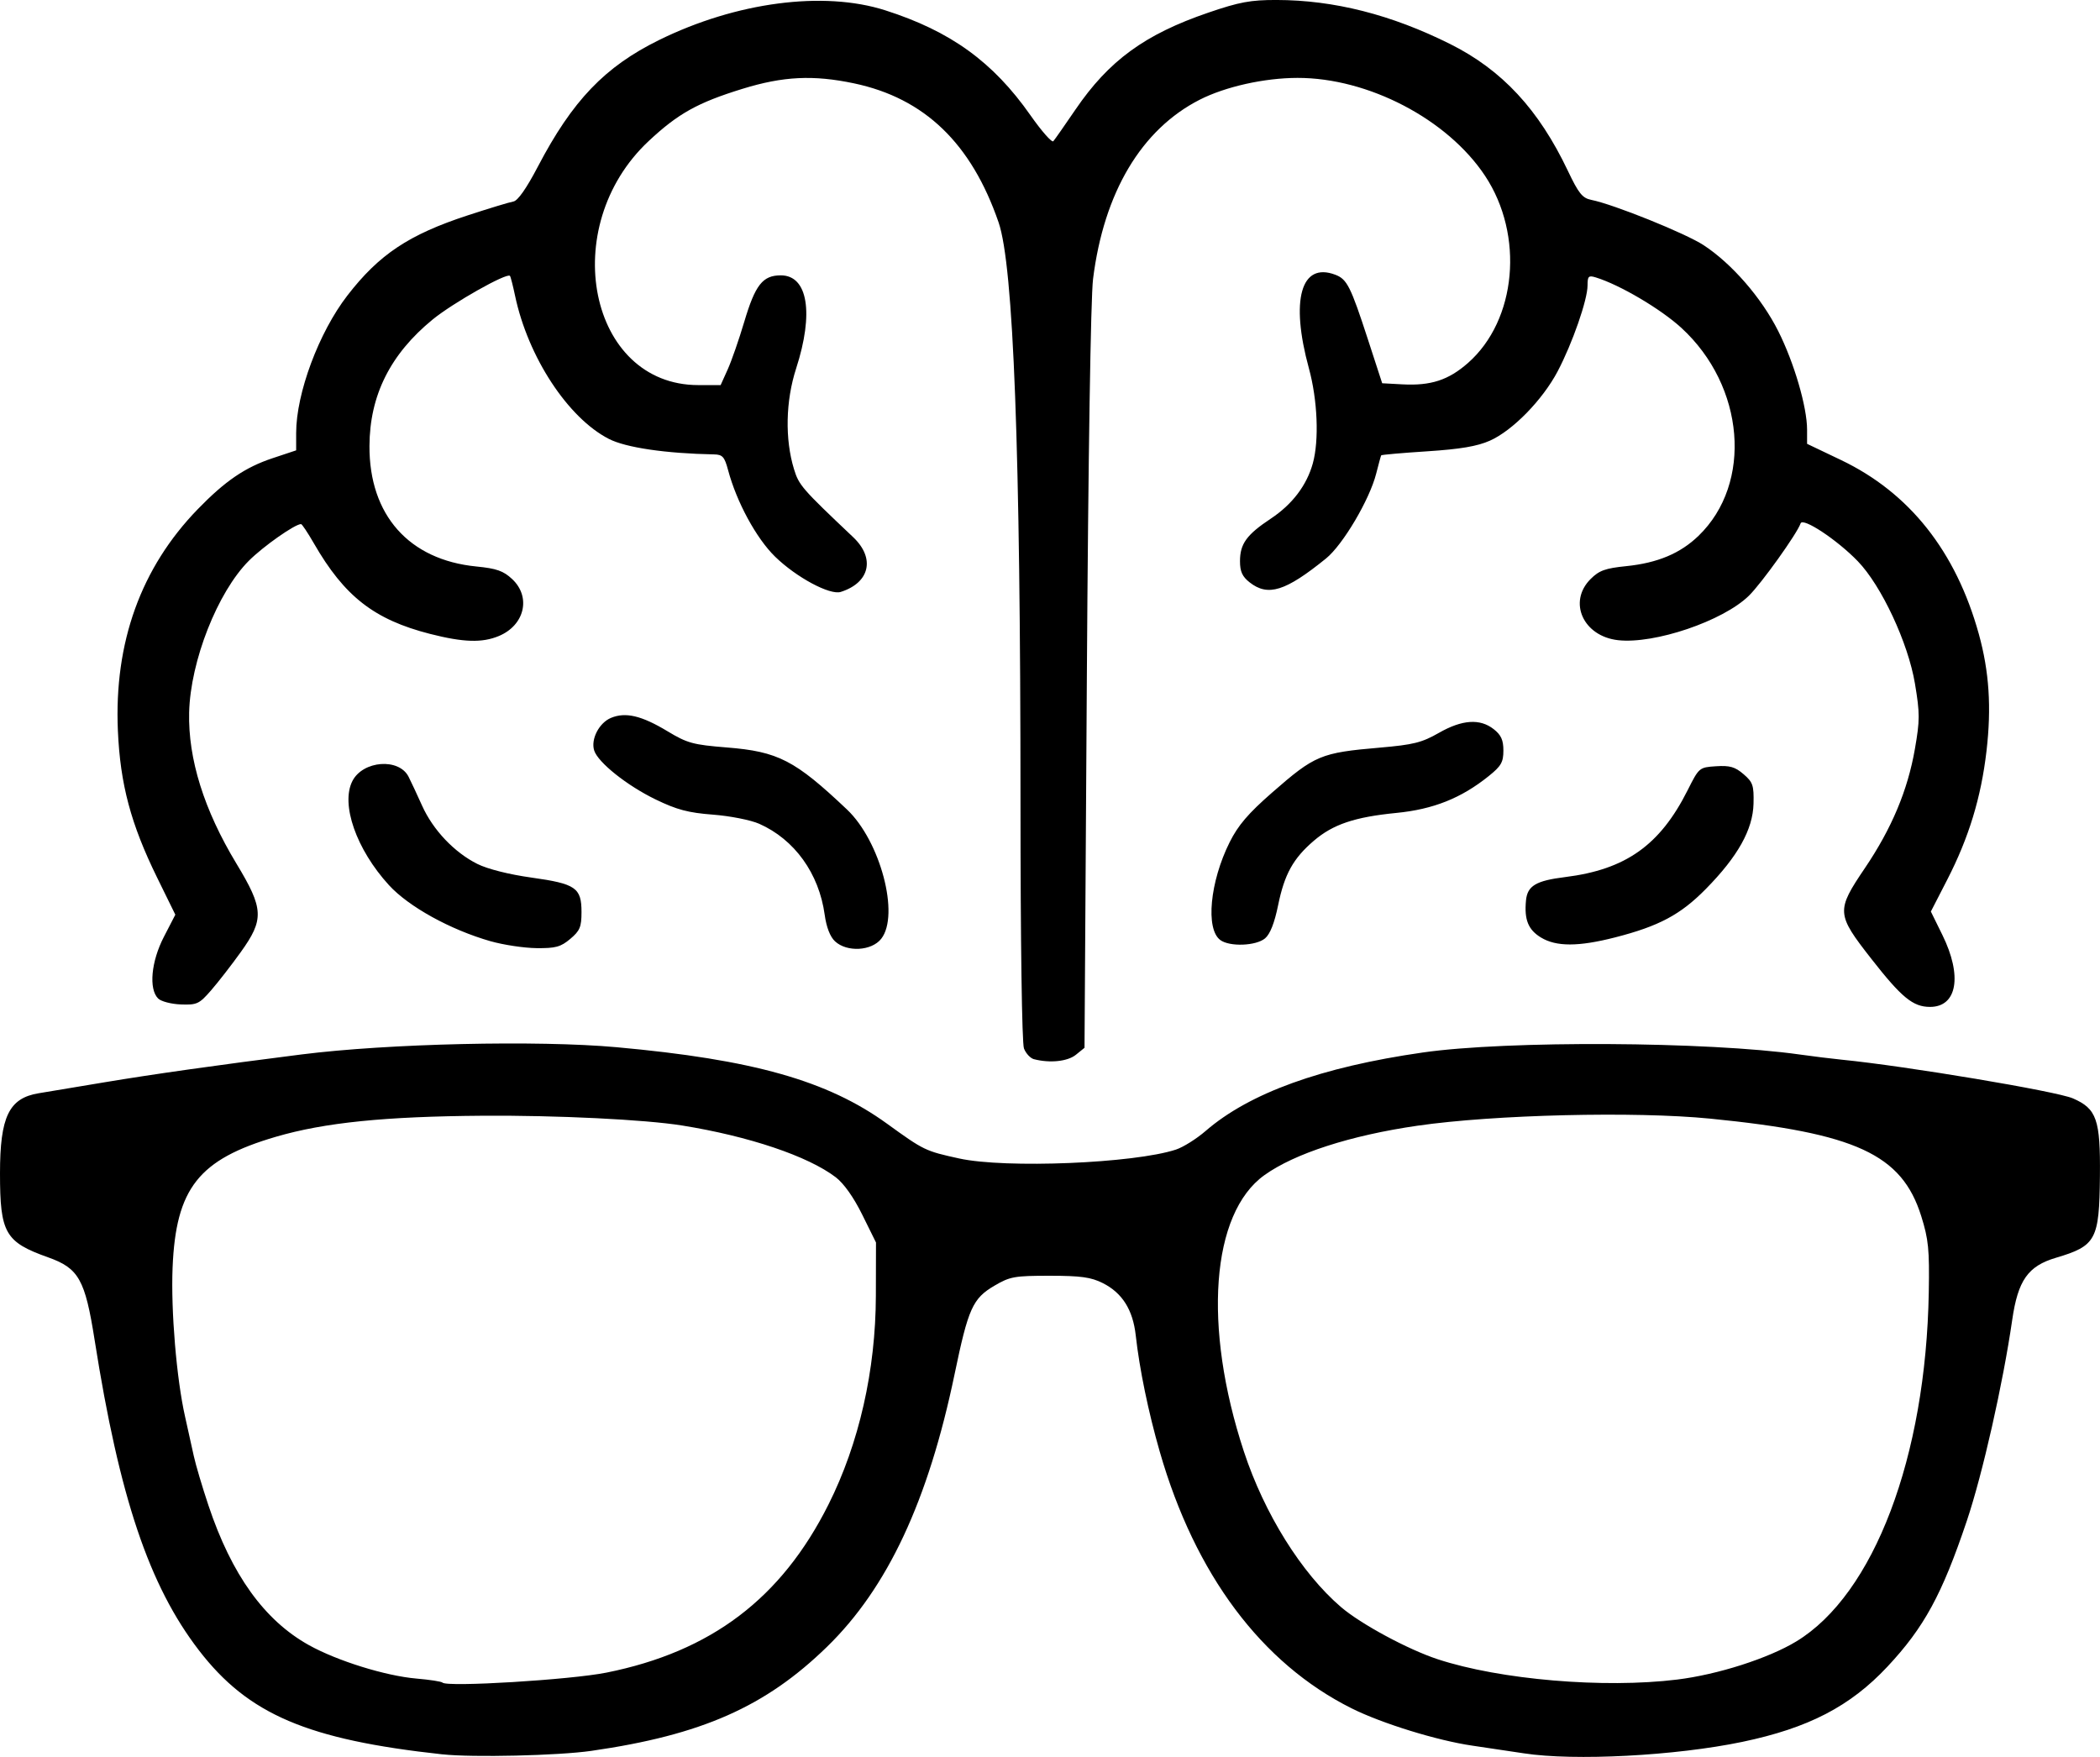
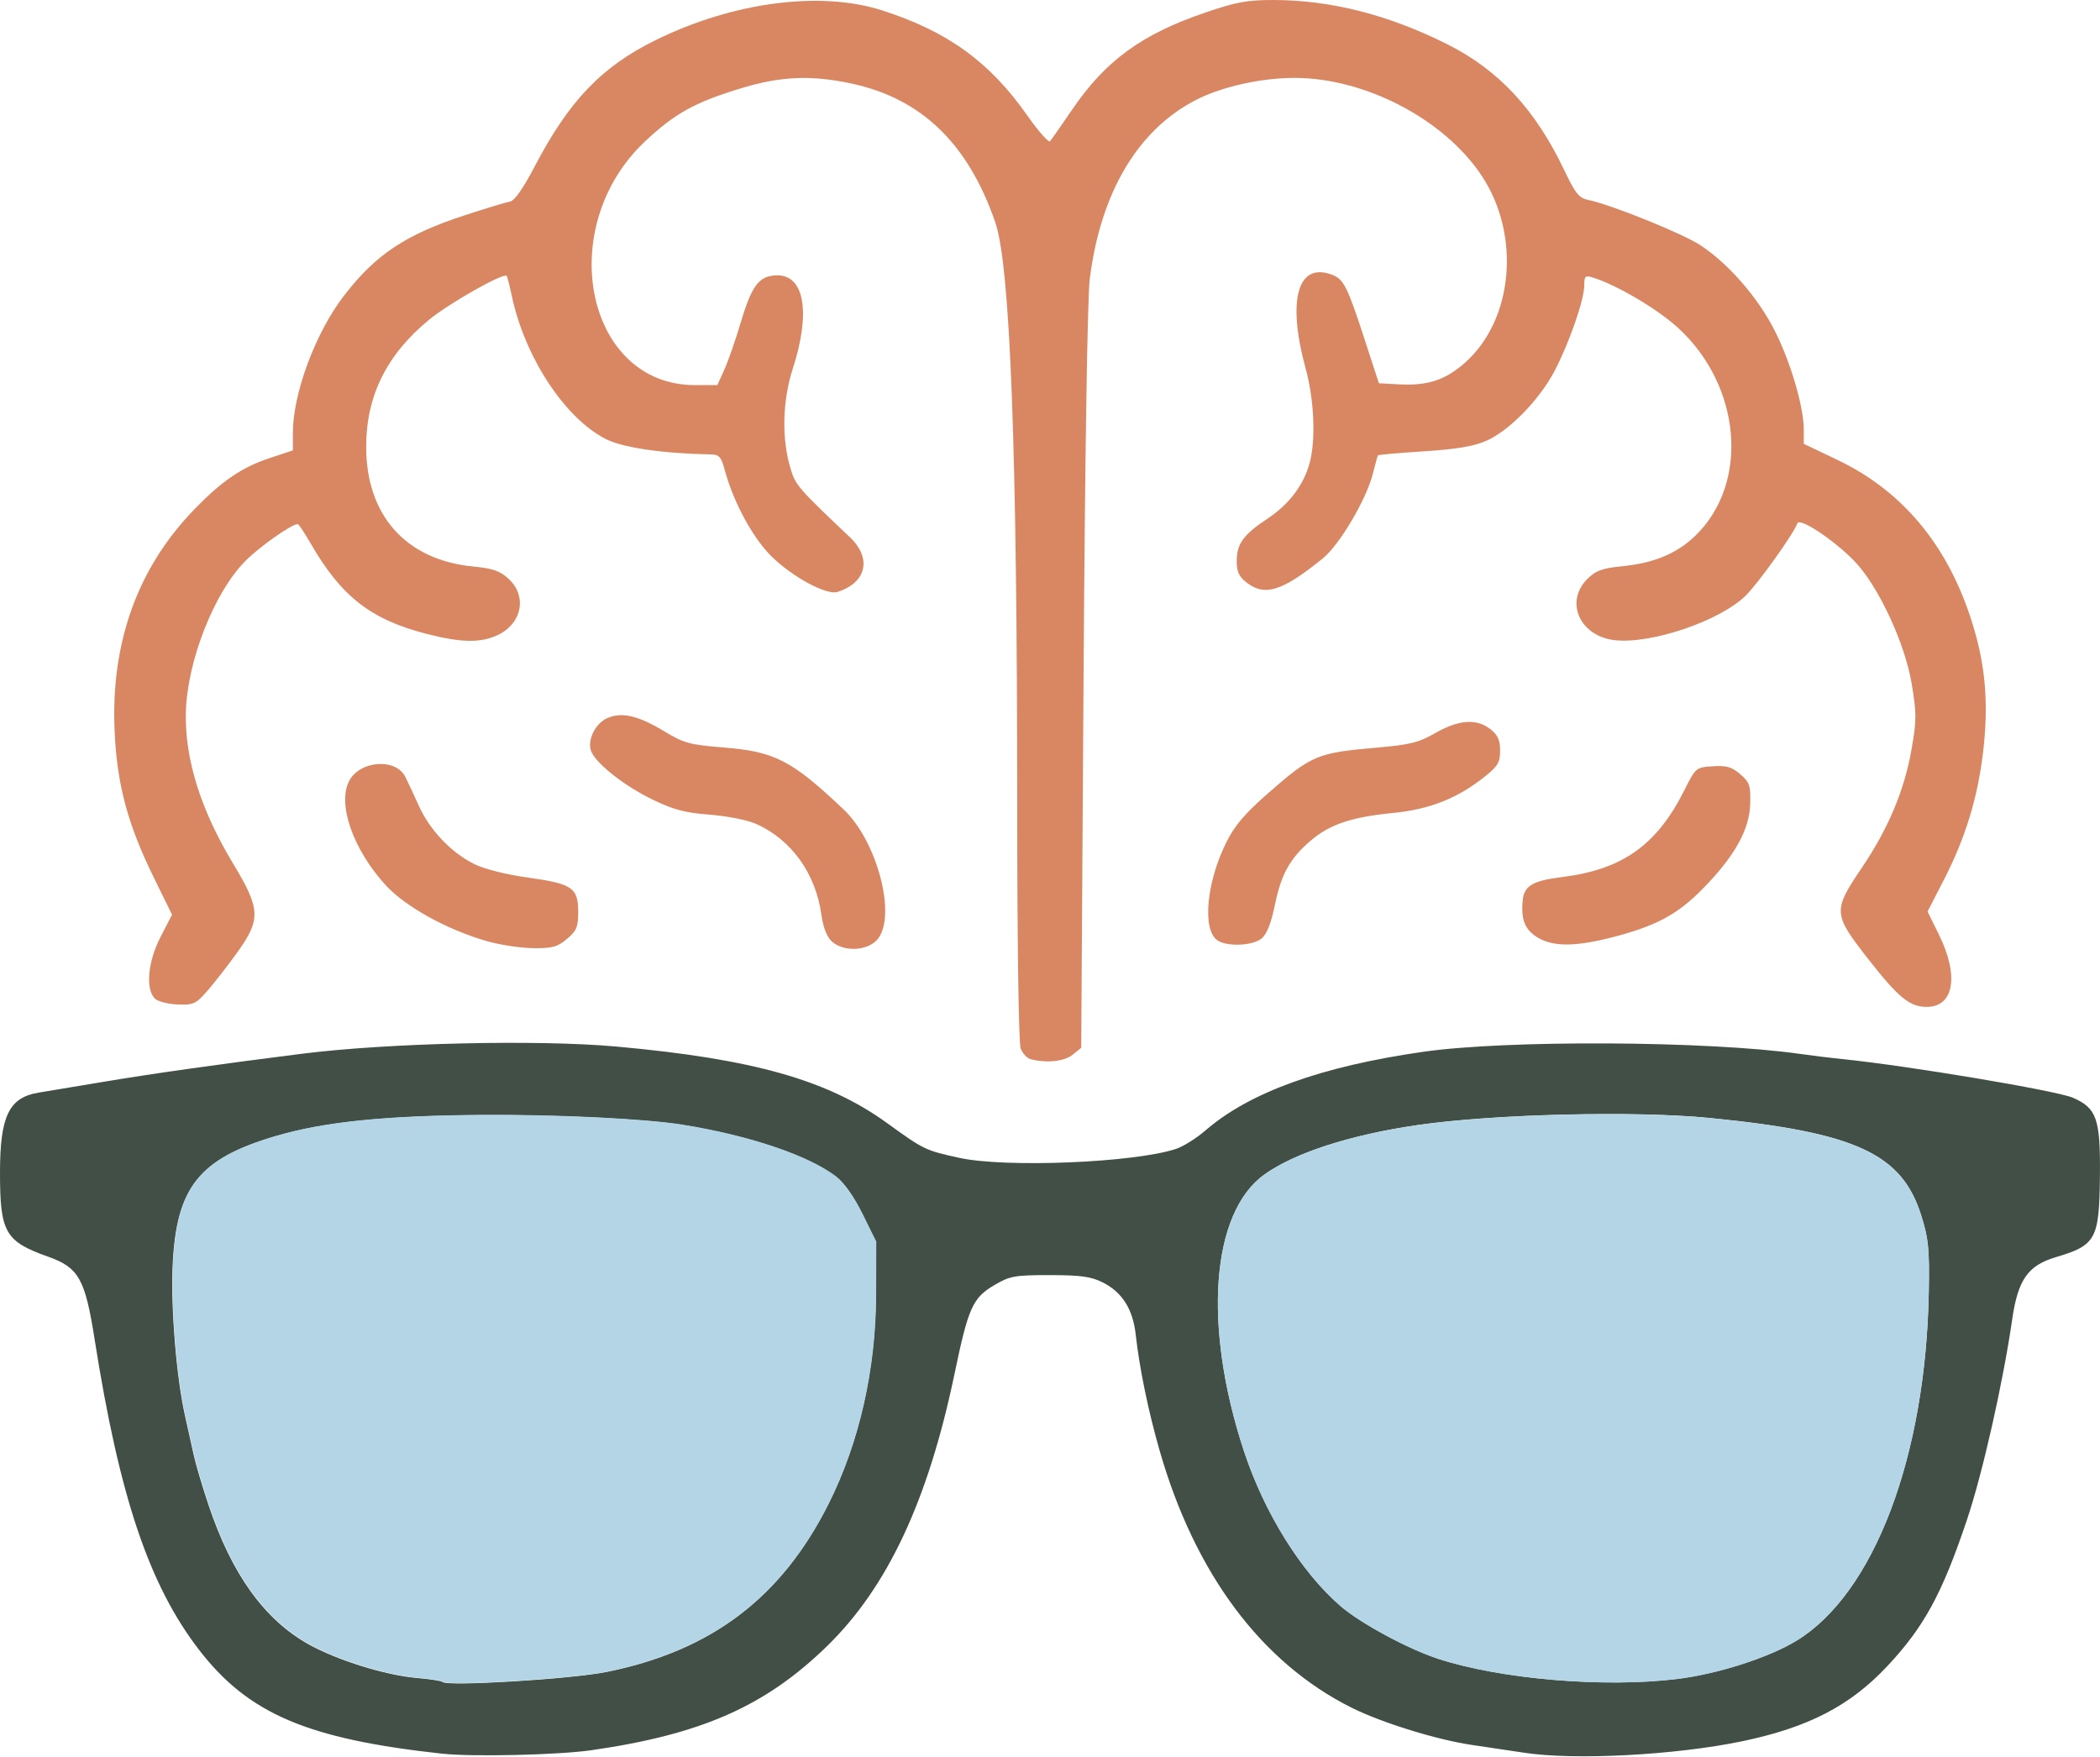
- <svg xmlns="http://www.w3.org/2000/svg" height="92.859" version="1.2" width="110.972" id="svg6" xml:space="preserve">
+ <svg xmlns="http://www.w3.org/2000/svg" height="92.824" version="1.2" width="110.972" id="svg6" xml:space="preserve">
  <defs id="defs1" />
-   <path d="m 23.383,92.722 c -7.139,-0.776 -10.265,-2.111 -12.872,-5.5 C 7.876,83.798 6.309,79.133 5.001,70.827 4.497,67.624 4.162,67.029 2.544,66.454 0.271,65.646 0,65.173 0,62.015 c 0,-2.995 0.473,-3.975 2.043,-4.234 0.307,-0.051 1.863,-0.31 3.458,-0.576 2.606,-0.435 5.995,-0.914 10.439,-1.476 4.557,-0.576 12.48,-0.758 16.636,-0.382 7.218,0.654 11.149,1.764 14.293,4.039 1.961,1.418 2.022,1.448 3.818,1.842 2.452,0.537 9.248,0.258 11.457,-0.471 0.382,-0.126 1.085,-0.567 1.562,-0.98 2.324,-2.011 6.109,-3.379 11.486,-4.151 4.453,-0.639 15.043,-0.582 19.912,0.107 0.691,0.098 1.692,0.221 2.223,0.274 3.413,0.339 11.348,1.668 12.214,2.045 1.258,0.548 1.456,1.117 1.427,4.106 -0.033,3.375 -0.201,3.688 -2.328,4.319 -1.475,0.438 -2.004,1.191 -2.307,3.283 -0.487,3.37 -1.565,8.141 -2.398,10.619 -1.31,3.895 -2.257,5.635 -4.193,7.704 -1.968,2.104 -4.178,3.249 -7.678,3.98 -3.528,0.736 -8.873,1.016 -11.539,0.604 -0.647,-0.1 -1.872,-0.283 -2.722,-0.406 -1.854,-0.269 -4.782,-1.173 -6.38,-1.972 -4.762,-2.379 -8.271,-7.076 -10.138,-13.568 -0.601,-2.089 -1.071,-4.366 -1.268,-6.143 -0.15,-1.353 -0.715,-2.249 -1.743,-2.764 -0.624,-0.313 -1.158,-0.386 -2.801,-0.387 -1.861,-3.7e-4 -2.104,0.043 -2.923,0.525 -1.15,0.676 -1.381,1.189 -2.106,4.676 -1.393,6.697 -3.541,11.291 -6.739,14.407 -3.256,3.173 -6.63,4.664 -12.455,5.502 -1.746,0.251 -6.271,0.357 -7.868,0.183 z m 8.663,-4.32 c 5.536,-1.111 9.248,-3.923 11.737,-8.891 1.614,-3.22 2.491,-7.09 2.501,-11.029 l 0.007,-2.813 -0.724,-1.465 c -0.456,-0.923 -0.975,-1.657 -1.404,-1.984 -1.463,-1.116 -4.588,-2.168 -8.118,-2.735 -1.967,-0.315 -6.618,-0.543 -10.536,-0.516 -5.161,0.036 -8.361,0.361 -10.923,1.11 -4.089,1.195 -5.293,2.72 -5.466,6.922 -0.093,2.271 0.209,5.878 0.659,7.869 0.156,0.691 0.364,1.629 0.462,2.084 0.098,0.455 0.446,1.629 0.774,2.61 1.225,3.667 2.957,6.075 5.31,7.385 1.493,0.831 4.051,1.627 5.68,1.767 0.704,0.06 1.323,0.156 1.377,0.213 0.235,0.25 6.77,-0.147 8.663,-0.527 z m 56.579,0.367 c 2.146,-0.263 4.826,-1.121 6.302,-2.018 4.098,-2.489 6.847,-9.741 6.997,-18.453 0.039,-2.264 -0.014,-2.797 -0.4,-4.027 -1.025,-3.264 -3.454,-4.385 -11.154,-5.149 -3.966,-0.393 -11.415,-0.213 -15.466,0.374 -3.541,0.513 -6.494,1.468 -8.093,2.617 -2.812,2.019 -3.254,7.998 -1.079,14.603 1.082,3.287 3.041,6.426 5.127,8.217 1.046,0.898 3.537,2.243 5.116,2.762 3.298,1.084 8.778,1.549 12.651,1.074 z m -33.983,-32.786 c -0.192,-0.05 -0.431,-0.306 -0.532,-0.57 -0.107,-0.282 -0.183,-5.62 -0.183,-12.985 -0.002,-18.658 -0.368,-28.379 -1.157,-30.672 -1.439,-4.182 -3.914,-6.564 -7.638,-7.35 -2.154,-0.454 -3.745,-0.376 -5.902,0.29 -2.364,0.73 -3.397,1.305 -4.951,2.759 -4.857,4.544 -3.16,12.898 2.62,12.898 h 1.182 l 0.371,-0.822 c 0.204,-0.452 0.599,-1.587 0.877,-2.522 0.582,-1.957 0.974,-2.456 1.933,-2.456 1.428,0 1.756,1.995 0.81,4.917 -0.557,1.719 -0.6,3.741 -0.113,5.329 0.259,0.847 0.42,1.031 3.126,3.592 1.175,1.112 0.882,2.405 -0.656,2.893 -0.574,0.182 -2.346,-0.768 -3.468,-1.861 -0.992,-0.966 -2.035,-2.886 -2.486,-4.576 -0.189,-0.706 -0.293,-0.823 -0.744,-0.831 -2.546,-0.048 -4.656,-0.358 -5.553,-0.817 -2.164,-1.107 -4.276,-4.329 -4.959,-7.564 -0.114,-0.542 -0.236,-1.017 -0.271,-1.055 -0.163,-0.18 -3.016,1.431 -4.087,2.308 -2.239,1.834 -3.327,4.013 -3.337,6.686 -0.015,3.647 2.087,6.016 5.648,6.366 1.071,0.106 1.428,0.231 1.892,0.665 1.012,0.945 0.663,2.44 -0.703,3.01 -0.883,0.369 -1.873,0.338 -3.635,-0.112 -2.954,-0.756 -4.522,-1.978 -6.141,-4.789 -0.321,-0.558 -0.626,-1.015 -0.677,-1.015 -0.322,0 -1.993,1.174 -2.755,1.936 -1.654,1.654 -3.093,5.309 -3.158,8.02 -0.059,2.455 0.786,5.155 2.499,7.989 1.446,2.391 1.473,2.943 0.228,4.678 -0.494,0.689 -1.202,1.6 -1.573,2.026 -0.623,0.715 -0.744,0.771 -1.594,0.739 -0.506,-0.019 -1.045,-0.16 -1.199,-0.314 -0.503,-0.503 -0.369,-1.953 0.301,-3.252 l 0.608,-1.178 -0.962,-1.96 c -1.391,-2.836 -1.95,-4.932 -2.074,-7.773 -0.202,-4.662 1.22,-8.604 4.22,-11.697 1.449,-1.494 2.506,-2.215 3.958,-2.697 l 1.243,-0.414 v -0.92 c 0,-2.095 1.199,-5.312 2.708,-7.265 1.676,-2.169 3.247,-3.216 6.353,-4.233 1.13,-0.37 2.218,-0.7 2.417,-0.733 0.234,-0.039 0.691,-0.691 1.293,-1.841 1.828,-3.495 3.539,-5.283 6.406,-6.694 4.075,-2.006 8.69,-2.613 11.95,-1.572 3.455,1.104 5.698,2.725 7.678,5.551 0.588,0.839 1.132,1.455 1.207,1.368 0.076,-0.087 0.6,-0.837 1.166,-1.667 1.768,-2.594 3.665,-3.979 7.024,-5.128 1.643,-0.562 2.232,-0.671 3.607,-0.669 C 70.496,0.005 73.52,0.773 76.63,2.326 c 2.745,1.371 4.682,3.458 6.226,6.709 0.564,1.187 0.764,1.435 1.233,1.529 1.186,0.237 4.974,1.765 5.934,2.392 1.493,0.977 3.06,2.781 3.945,4.541 0.841,1.672 1.525,4.012 1.525,5.213 v 0.747 l 1.788,0.854 c 3.622,1.73 6.076,4.828 7.287,9.197 0.549,1.982 0.674,3.881 0.406,6.187 -0.285,2.454 -0.934,4.58 -2.074,6.798 l -0.866,1.684 0.609,1.238 c 1.065,2.163 0.782,3.805 -0.656,3.802 -0.899,-0.002 -1.495,-0.491 -3.101,-2.544 -1.851,-2.368 -1.863,-2.535 -0.335,-4.796 1.413,-2.091 2.259,-4.107 2.639,-6.29 0.266,-1.524 0.266,-1.883 0.003,-3.459 -0.36,-2.153 -1.772,-5.176 -3.021,-6.467 -1.1,-1.137 -2.91,-2.333 -3.022,-1.998 -0.176,0.527 -2.066,3.172 -2.733,3.824 -1.365,1.335 -4.987,2.565 -6.913,2.348 -1.844,-0.208 -2.66,-2.023 -1.452,-3.231 0.453,-0.453 0.774,-0.569 1.885,-0.682 1.657,-0.169 2.855,-0.671 3.82,-1.603 2.874,-2.773 2.449,-7.914 -0.909,-10.992 -1.094,-1.002 -3.253,-2.275 -4.521,-2.665 -0.382,-0.117 -0.435,-0.065 -0.435,0.425 0,0.759 -0.803,3.067 -1.581,4.541 -0.798,1.512 -2.382,3.133 -3.583,3.664 -0.671,0.297 -1.561,0.447 -3.312,0.561 -1.317,0.085 -2.41,0.181 -2.429,0.213 -0.019,0.032 -0.138,0.47 -0.266,0.973 -0.347,1.368 -1.76,3.758 -2.649,4.478 -2.141,1.735 -3.067,2.025 -4.037,1.262 -0.387,-0.304 -0.509,-0.573 -0.509,-1.117 0,-0.919 0.349,-1.402 1.627,-2.25 1.134,-0.753 1.898,-1.757 2.221,-2.92 0.339,-1.221 0.251,-3.353 -0.207,-5.026 -0.989,-3.614 -0.418,-5.635 1.397,-4.945 0.618,0.235 0.808,0.612 1.721,3.415 l 0.755,2.32 1.069,0.058 c 1.5,0.081 2.435,-0.224 3.466,-1.131 2.57,-2.263 2.979,-6.752 0.901,-9.89 -1.984,-2.995 -6.176,-5.183 -9.915,-5.176 -1.75,0.003 -3.806,0.463 -5.161,1.152 -3.085,1.57 -5.069,4.904 -5.639,9.477 -0.123,0.991 -0.254,9.38 -0.328,21.138 l -0.123,19.494 -0.456,0.369 c -0.436,0.353 -1.373,0.452 -2.213,0.234 z m -28.717,-6.236 c -2.126,-0.608 -4.33,-1.825 -5.374,-2.968 -1.723,-1.887 -2.56,-4.279 -1.926,-5.505 0.559,-1.081 2.459,-1.223 2.966,-0.221 0.131,0.258 0.453,0.949 0.717,1.535 0.576,1.28 1.703,2.467 2.919,3.074 0.537,0.268 1.673,0.555 2.849,0.719 2.349,0.328 2.653,0.537 2.653,1.823 0,0.789 -0.084,0.99 -0.595,1.42 -0.505,0.425 -0.775,0.498 -1.788,0.487 -0.656,-0.008 -1.746,-0.172 -2.421,-0.365 z m 18.199,0.003 c -0.258,-0.24 -0.454,-0.746 -0.544,-1.402 -0.3,-2.185 -1.594,-3.983 -3.462,-4.81 -0.446,-0.197 -1.539,-0.413 -2.44,-0.482 -1.311,-0.1 -1.909,-0.259 -3.032,-0.803 -1.512,-0.732 -3.046,-1.956 -3.247,-2.588 -0.189,-0.594 0.26,-1.463 0.89,-1.724 0.77,-0.319 1.617,-0.118 2.983,0.706 1.049,0.633 1.349,0.715 3.136,0.858 2.713,0.217 3.6,0.675 6.351,3.28 1.762,1.668 2.797,5.575 1.808,6.832 -0.51,0.648 -1.814,0.719 -2.443,0.133 z m 20.363,-0.066 c -0.79,-0.578 -0.552,-3.079 0.492,-5.17 0.447,-0.895 0.983,-1.522 2.239,-2.62 2.268,-1.983 2.573,-2.11 5.696,-2.38 1.774,-0.153 2.222,-0.265 3.117,-0.777 1.234,-0.706 2.177,-0.77 2.905,-0.197 0.389,0.306 0.509,0.573 0.509,1.128 0,0.616 -0.118,0.822 -0.776,1.35 -1.453,1.168 -2.924,1.755 -4.878,1.947 -2.205,0.217 -3.348,0.602 -4.363,1.471 -1.092,0.935 -1.552,1.766 -1.887,3.405 -0.192,0.941 -0.423,1.528 -0.69,1.753 -0.477,0.401 -1.867,0.454 -2.365,0.09 z m 16.945,-0.133 c -0.676,-0.412 -0.89,-0.941 -0.793,-1.959 0.074,-0.775 0.525,-1.045 2.066,-1.236 3.2,-0.397 5.014,-1.682 6.473,-4.585 0.606,-1.206 0.616,-1.215 1.507,-1.273 0.725,-0.047 1.002,0.033 1.45,0.418 0.494,0.425 0.551,0.592 0.528,1.557 -0.032,1.369 -0.828,2.792 -2.523,4.514 -1.334,1.355 -2.476,1.964 -4.798,2.558 -1.93,0.494 -3.106,0.495 -3.91,0.005 z" style="fill:#000000;stroke-width:0.604" id="path1" />
+   <path d="m 54.468,55.984 c -0.192,-0.05 -0.431,-0.306 -0.532,-0.57 -0.107,-0.282 -0.183,-5.62 -0.183,-12.985 -0.002,-18.658 -0.368,-28.379 -1.157,-30.672 -1.439,-4.182 -3.914,-6.564 -7.638,-7.35 -2.154,-0.454 -3.745,-0.376 -5.902,0.29 -2.364,0.73 -3.397,1.305 -4.951,2.759 -4.857,4.544 -3.16,12.898 2.62,12.898 h 1.182 l 0.371,-0.822 c 0.204,-0.452 0.599,-1.587 0.877,-2.522 0.582,-1.957 0.974,-2.456 1.933,-2.456 1.428,0 1.756,1.995 0.81,4.917 -0.557,1.719 -0.6,3.741 -0.113,5.329 0.259,0.847 0.42,1.031 3.126,3.592 1.175,1.112 0.882,2.405 -0.656,2.893 -0.574,0.182 -2.346,-0.768 -3.468,-1.861 -0.992,-0.966 -2.035,-2.886 -2.486,-4.576 -0.189,-0.706 -0.293,-0.823 -0.744,-0.831 -2.546,-0.048 -4.656,-0.358 -5.553,-0.817 -2.164,-1.107 -4.276,-4.329 -4.959,-7.564 -0.114,-0.542 -0.236,-1.017 -0.271,-1.055 -0.163,-0.18 -3.016,1.431 -4.087,2.308 -2.239,1.834 -3.327,4.013 -3.337,6.686 -0.015,3.647 2.087,6.016 5.648,6.366 1.071,0.106 1.428,0.231 1.892,0.665 1.012,0.945 0.663,2.44 -0.703,3.01 -0.883,0.369 -1.873,0.338 -3.635,-0.112 -2.954,-0.756 -4.522,-1.978 -6.141,-4.789 -0.321,-0.558 -0.626,-1.015 -0.677,-1.015 -0.322,0 -1.993,1.174 -2.755,1.936 -1.654,1.654 -3.093,5.309 -3.158,8.02 -0.059,2.455 0.786,5.155 2.499,7.989 1.446,2.391 1.473,2.943 0.228,4.678 -0.494,0.689 -1.202,1.6 -1.573,2.026 -0.623,0.715 -0.744,0.771 -1.594,0.739 -0.506,-0.019 -1.045,-0.16 -1.199,-0.314 -0.503,-0.503 -0.369,-1.953 0.301,-3.252 l 0.608,-1.178 -0.962,-1.96 c -1.391,-2.836 -1.95,-4.932 -2.074,-7.773 -0.202,-4.662 1.22,-8.604 4.22,-11.697 1.449,-1.494 2.506,-2.215 3.958,-2.697 l 1.243,-0.414 v -0.92 c 0,-2.095 1.199,-5.312 2.708,-7.265 1.676,-2.169 3.247,-3.216 6.353,-4.233 1.13,-0.37 2.218,-0.7 2.417,-0.733 0.234,-0.039 0.691,-0.691 1.293,-1.841 1.828,-3.495 3.539,-5.283 6.406,-6.694 4.075,-2.006 8.69,-2.613 11.95,-1.572 3.455,1.104 5.698,2.725 7.678,5.551 0.588,0.839 1.132,1.455 1.207,1.368 0.076,-0.087 0.6,-0.837 1.166,-1.667 1.768,-2.594 3.665,-3.979 7.024,-5.128 1.643,-0.562 2.232,-0.671 3.607,-0.669 C 70.322,0.005 73.346,0.773 76.456,2.326 c 2.745,1.371 4.682,3.458 6.226,6.709 0.564,1.187 0.764,1.435 1.233,1.529 1.186,0.237 4.974,1.765 5.934,2.392 1.493,0.977 3.06,2.781 3.945,4.541 0.841,1.672 1.525,4.012 1.525,5.213 v 0.747 l 1.788,0.854 c 3.622,1.73 6.076,4.828 7.287,9.197 0.549,1.982 0.674,3.881 0.406,6.187 -0.285,2.454 -0.934,4.58 -2.074,6.798 l -0.866,1.684 0.609,1.238 c 1.065,2.163 0.782,3.805 -0.656,3.802 -0.899,-0.002 -1.495,-0.491 -3.101,-2.544 -1.851,-2.368 -1.863,-2.535 -0.335,-4.796 1.413,-2.091 2.259,-4.107 2.639,-6.29 0.266,-1.524 0.266,-1.883 0.003,-3.459 -0.36,-2.153 -1.772,-5.176 -3.021,-6.467 -1.1,-1.137 -2.91,-2.333 -3.022,-1.998 -0.176,0.527 -2.066,3.172 -2.733,3.824 -1.365,1.335 -4.987,2.565 -6.913,2.348 -1.844,-0.208 -2.66,-2.023 -1.452,-3.231 0.453,-0.453 0.774,-0.569 1.885,-0.682 1.657,-0.169 2.855,-0.671 3.82,-1.603 2.874,-2.773 2.449,-7.914 -0.909,-10.992 -1.094,-1.002 -3.253,-2.275 -4.521,-2.665 -0.382,-0.117 -0.435,-0.065 -0.435,0.425 0,0.759 -0.803,3.067 -1.581,4.541 -0.798,1.512 -2.382,3.133 -3.583,3.664 -0.671,0.297 -1.561,0.447 -3.312,0.561 -1.317,0.085 -2.41,0.181 -2.429,0.213 -0.019,0.032 -0.138,0.47 -0.266,0.973 -0.347,1.368 -1.76,3.758 -2.649,4.478 -2.141,1.735 -3.067,2.025 -4.037,1.262 -0.387,-0.304 -0.509,-0.573 -0.509,-1.117 0,-0.919 0.349,-1.402 1.627,-2.25 1.134,-0.753 1.898,-1.757 2.221,-2.92 0.339,-1.221 0.251,-3.353 -0.207,-5.026 -0.989,-3.614 -0.418,-5.635 1.397,-4.945 0.618,0.235 0.808,0.612 1.721,3.415 l 0.755,2.32 1.069,0.058 c 1.5,0.081 2.435,-0.224 3.466,-1.131 2.57,-2.263 2.979,-6.752 0.901,-9.89 -1.984,-2.995 -6.176,-5.183 -9.915,-5.176 -1.75,0.003 -3.806,0.463 -5.161,1.152 -3.085,1.57 -5.069,4.904 -5.639,9.477 -0.123,0.991 -0.254,9.38 -0.328,21.138 l -0.123,19.494 -0.456,0.369 c -0.436,0.353 -1.373,0.452 -2.213,0.234 z m -28.717,-6.236 c -2.126,-0.608 -4.33,-1.825 -5.374,-2.968 -1.723,-1.887 -2.56,-4.279 -1.926,-5.505 0.559,-1.081 2.459,-1.223 2.966,-0.221 0.131,0.258 0.453,0.949 0.717,1.535 0.576,1.28 1.703,2.467 2.919,3.074 0.537,0.268 1.673,0.555 2.849,0.719 2.349,0.328 2.653,0.537 2.653,1.823 0,0.789 -0.084,0.99 -0.595,1.42 -0.505,0.425 -0.775,0.498 -1.788,0.487 -0.656,-0.008 -1.746,-0.172 -2.421,-0.365 z m 18.199,0.003 c -0.258,-0.24 -0.454,-0.746 -0.544,-1.402 -0.3,-2.185 -1.594,-3.983 -3.462,-4.81 -0.446,-0.197 -1.539,-0.413 -2.44,-0.482 -1.311,-0.1 -1.909,-0.259 -3.032,-0.803 -1.512,-0.732 -3.046,-1.956 -3.247,-2.588 -0.189,-0.594 0.26,-1.463 0.89,-1.724 0.77,-0.319 1.617,-0.118 2.983,0.706 1.049,0.633 1.349,0.715 3.136,0.858 2.713,0.217 3.6,0.675 6.351,3.28 1.762,1.668 2.797,5.575 1.808,6.832 -0.51,0.648 -1.814,0.719 -2.443,0.133 z m 20.363,-0.066 c -0.79,-0.578 -0.552,-3.079 0.492,-5.17 0.447,-0.895 0.983,-1.522 2.239,-2.62 2.268,-1.983 2.573,-2.11 5.696,-2.38 1.774,-0.153 2.222,-0.265 3.117,-0.777 1.234,-0.706 2.177,-0.77 2.905,-0.197 0.389,0.306 0.509,0.573 0.509,1.128 0,0.616 -0.118,0.822 -0.776,1.35 -1.453,1.168 -2.924,1.755 -4.878,1.947 -2.205,0.217 -3.348,0.602 -4.363,1.471 -1.092,0.935 -1.552,1.766 -1.887,3.405 -0.192,0.941 -0.423,1.528 -0.69,1.753 -0.477,0.401 -1.867,0.454 -2.365,0.09 z m 16.945,-0.133 c -0.676,-0.412 -0.89,-0.941 -0.793,-1.959 0.074,-0.775 0.525,-1.045 2.066,-1.236 3.2,-0.397 5.014,-1.682 6.473,-4.585 0.606,-1.206 0.616,-1.215 1.507,-1.273 0.725,-0.047 1.002,0.033 1.45,0.418 0.494,0.425 0.551,0.592 0.528,1.557 -0.032,1.369 -0.828,2.792 -2.523,4.514 -1.334,1.355 -2.476,1.964 -4.798,2.558 -1.93,0.494 -3.106,0.495 -3.91,0.005 z" style="fill:#d98762;fill-opacity:1;stroke:none;stroke-width:0.204;stroke-dasharray:none;stroke-opacity:1" id="path1-8" />
+   <path d="M 23.383,92.688 C 16.244,91.912 13.118,90.576 10.511,87.188 7.876,83.764 6.309,79.099 5.001,70.792 4.497,67.589 4.162,66.994 2.544,66.419 0.271,65.612 0,65.139 0,61.981 c 0,-2.995 0.473,-3.975 2.043,-4.234 0.307,-0.051 1.863,-0.31 3.458,-0.576 2.606,-0.435 5.995,-0.914 10.439,-1.476 4.557,-0.576 12.48,-0.758 16.636,-0.382 7.218,0.654 11.149,1.764 14.293,4.039 1.961,1.418 2.022,1.448 3.818,1.842 2.452,0.537 9.248,0.258 11.457,-0.471 0.382,-0.126 1.085,-0.567 1.562,-0.98 2.324,-2.011 6.109,-3.379 11.486,-4.151 4.453,-0.639 15.043,-0.582 19.912,0.107 0.691,0.098 1.692,0.221 2.223,0.274 3.413,0.339 11.348,1.668 12.214,2.045 1.258,0.548 1.456,1.117 1.427,4.106 -0.033,3.375 -0.201,3.688 -2.328,4.319 -1.475,0.438 -2.004,1.191 -2.307,3.283 -0.487,3.37 -1.565,8.141 -2.398,10.619 -1.31,3.895 -2.257,5.635 -4.193,7.704 -1.968,2.104 -4.178,3.249 -7.678,3.98 -3.528,0.736 -8.873,1.016 -11.539,0.604 -0.647,-0.1 -1.872,-0.283 -2.722,-0.406 -1.854,-0.269 -4.782,-1.173 -6.38,-1.972 -4.762,-2.379 -8.271,-7.076 -10.138,-13.568 -0.601,-2.089 -1.071,-4.366 -1.268,-6.143 -0.15,-1.353 -0.715,-2.249 -1.743,-2.764 -0.624,-0.313 -1.158,-0.386 -2.801,-0.387 -1.861,-3.7e-4 -2.104,0.043 -2.923,0.525 -1.15,0.676 -1.381,1.189 -2.106,4.676 -1.393,6.697 -3.541,11.291 -6.739,14.407 -3.256,3.173 -6.63,4.664 -12.455,5.502 -1.746,0.251 -6.271,0.357 -7.868,0.183 z m 8.663,-4.32 c 5.536,-1.111 9.248,-3.923 11.737,-8.891 1.614,-3.22 2.491,-7.09 2.501,-11.029 l 0.007,-2.813 -0.724,-1.465 c -0.456,-0.923 -0.975,-1.657 -1.404,-1.984 -1.463,-1.116 -4.588,-2.168 -8.118,-2.735 -1.967,-0.315 -6.618,-0.543 -10.536,-0.516 -5.161,0.036 -8.361,0.361 -10.923,1.11 -4.089,1.195 -5.293,2.72 -5.466,6.922 -0.093,2.271 0.209,5.878 0.659,7.869 0.156,0.691 0.364,1.629 0.462,2.084 0.098,0.455 0.446,1.629 0.774,2.61 1.225,3.667 2.957,6.075 5.31,7.385 1.493,0.831 4.051,1.627 5.68,1.767 0.704,0.06 1.323,0.156 1.377,0.213 0.235,0.25 6.77,-0.147 8.663,-0.527 z m 56.579,0.367 c 2.146,-0.263 4.826,-1.121 6.302,-2.018 4.098,-2.489 6.847,-9.741 6.997,-18.453 0.039,-2.264 -0.014,-2.797 -0.4,-4.027 -1.025,-3.264 -3.454,-4.385 -11.154,-5.149 -3.966,-0.393 -11.415,-0.213 -15.466,0.374 -3.541,0.513 -6.494,1.468 -8.093,2.617 -2.812,2.019 -3.254,7.998 -1.079,14.603 1.082,3.287 3.041,6.426 5.127,8.217 1.046,0.898 3.537,2.243 5.116,2.762 3.298,1.084 8.778,1.549 12.651,1.074 z" style="fill:#414f47;fill-opacity:1;stroke:none;stroke-width:0.604" id="path1" />
+   <g id="g18" style="fill:#b3d5e5;fill-opacity:1;stroke:none" transform="translate(-0.1601774,-0.1577452)">
+     <path id="path1-26" style="fill:#b3d5e5;fill-opacity:1;stroke:none;stroke-width:0.604" d="m 87.011,59.062 c -3.958,-0.088 -8.909,0.124 -11.947,0.564 -3.541,0.513 -6.494,1.466 -8.094,2.615 -2.812,2.019 -3.253,7.998 -1.078,14.604 1.082,3.287 3.041,6.427 5.127,8.219 1.046,0.898 3.536,2.241 5.115,2.76 3.298,1.084 8.779,1.549 12.652,1.074 2.146,-0.263 4.825,-1.121 6.301,-2.018 4.098,-2.489 6.849,-9.74 6.998,-18.453 0.039,-2.264 -0.014,-2.798 -0.4,-4.027 -1.025,-3.264 -3.454,-4.385 -11.154,-5.148 -0.991,-0.098 -2.2,-0.16 -3.52,-0.189 z" />
+     <path id="path1-2" style="fill:#b3d5e5;fill-opacity:1;stroke:none;stroke-width:0.604" d="m 25.685,59.079 c -5.161,0.036 -8.36,0.36 -10.922,1.109 -4.089,1.195 -5.294,2.72 -5.467,6.922 -0.093,2.271 0.21,5.878 0.66,7.869 0.156,0.691 0.363,1.629 0.461,2.084 0.098,0.455 0.448,1.629 0.775,2.609 1.225,3.667 2.955,6.075 5.309,7.385 1.493,0.831 4.051,1.628 5.68,1.768 0.704,0.06 1.324,0.156 1.377,0.213 0.235,0.25 6.771,-0.147 8.664,-0.527 5.536,-1.111 9.247,-3.924 11.736,-8.893 1.614,-3.22 2.492,-7.088 2.502,-11.027 l 0.006,-2.814 -0.723,-1.465 c -0.456,-0.923 -0.975,-1.655 -1.404,-1.982 -1.463,-1.116 -4.589,-2.168 -8.119,-2.734 -1.967,-0.315 -6.617,-0.543 -10.535,-0.516 z" />
+   </g>
</svg>
